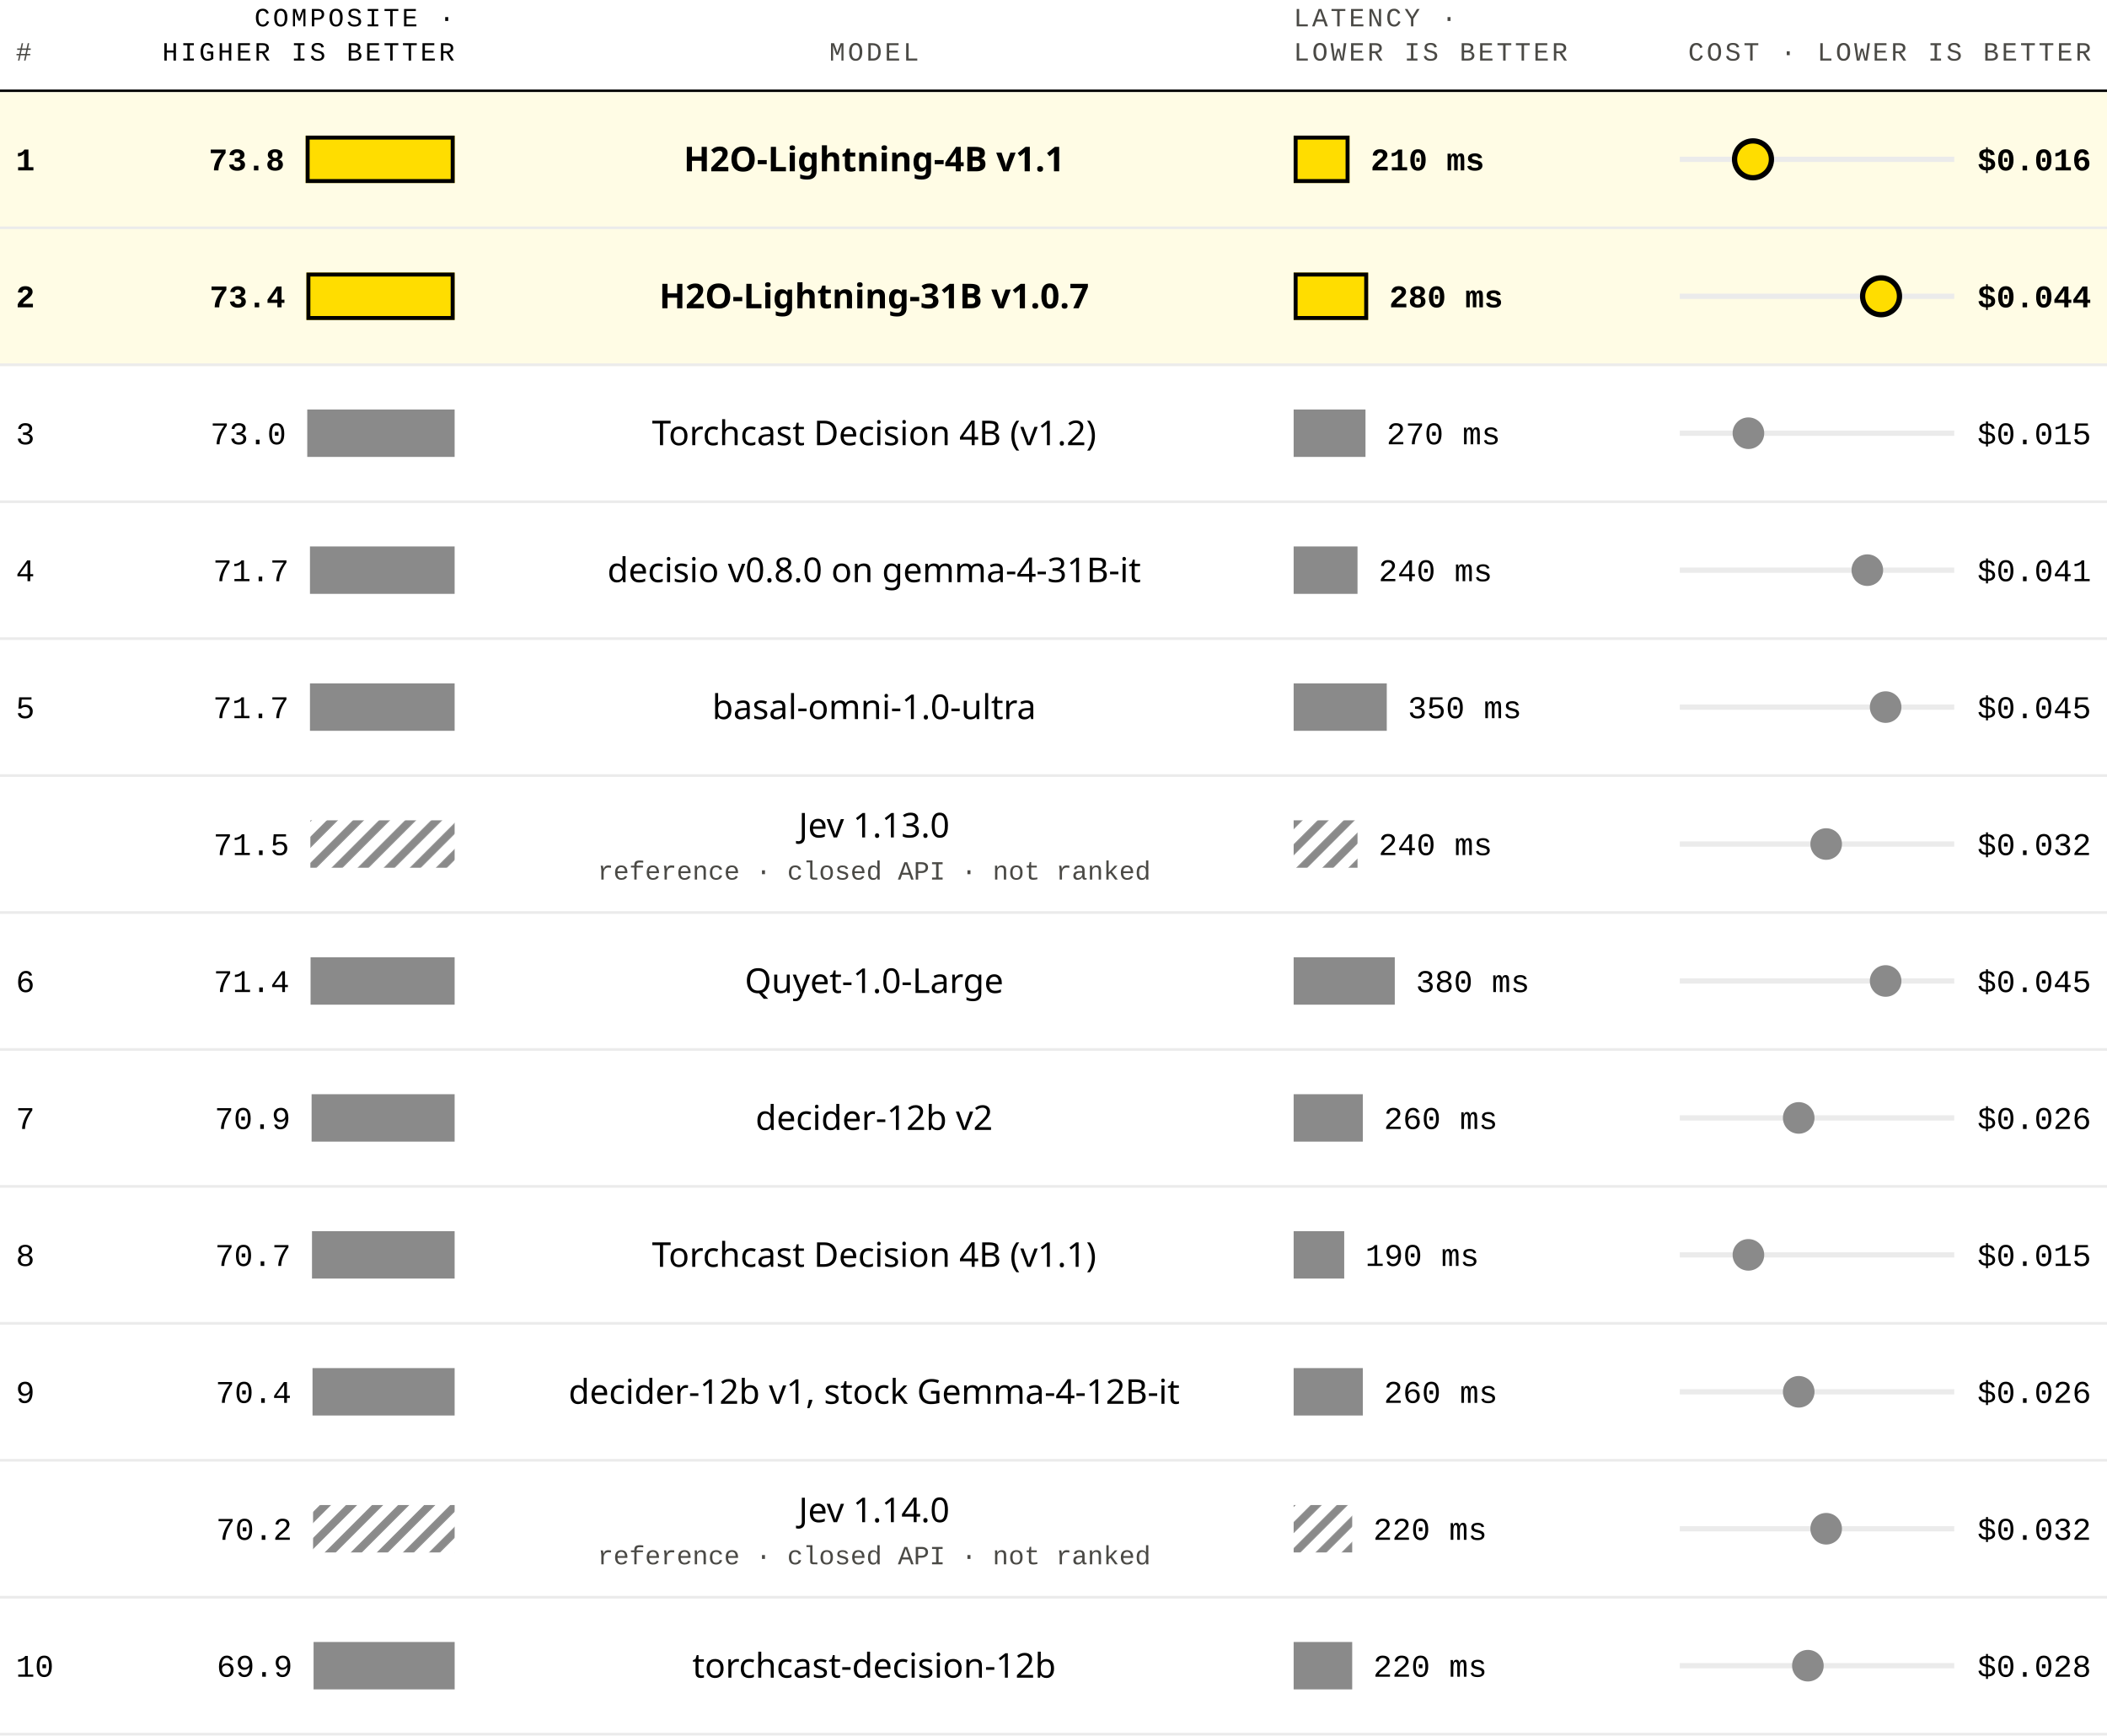
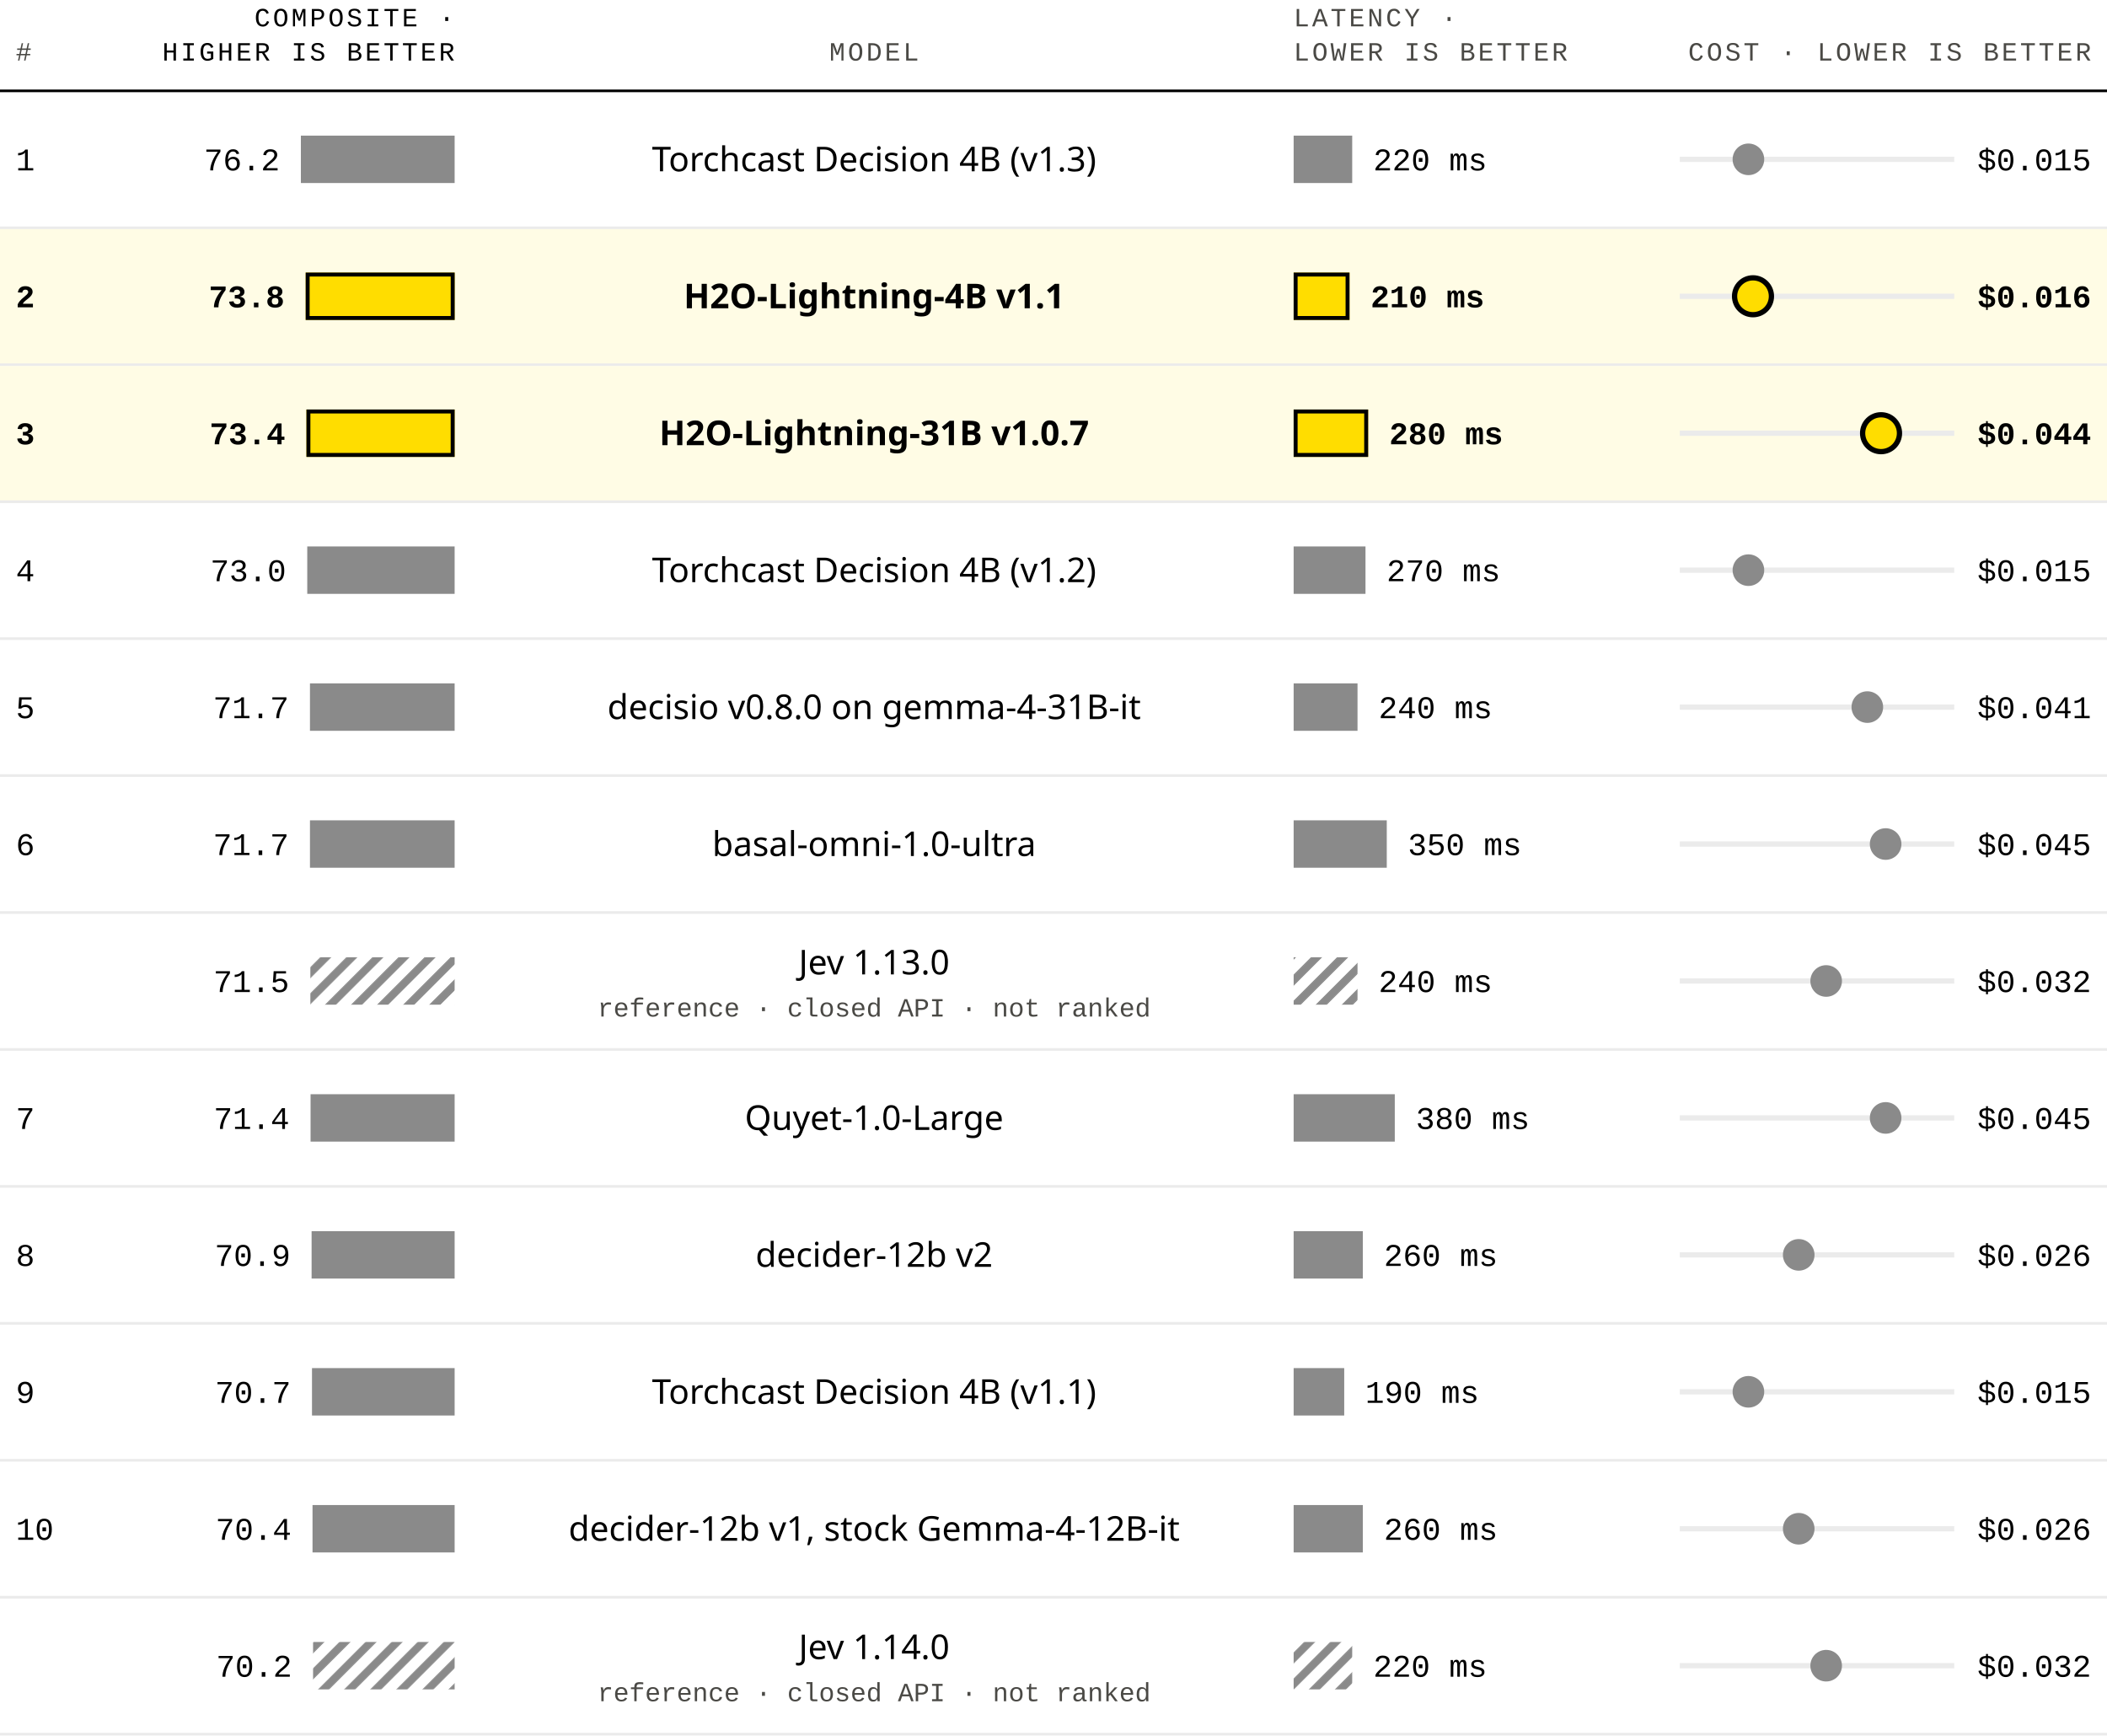
<svg xmlns="http://www.w3.org/2000/svg" width="800" height="659" viewBox="0 0 800 659">
  <style>text{font-family:-apple-system, BlinkMacSystemFont, "Segoe UI", "Noto Sans", Helvetica, Arial, sans-serif;font-size:13px;fill:#000000}.rank,.value,.comp,.lat,.cost{font-family:ui-monospace, SFMono-Regular, "SF Mono", Menlo, Consolas, "Liberation Mono", monospace;font-size:12px}.sub,.head{font-family:ui-monospace, SFMono-Regular, "SF Mono", Menlo, Consolas, "Liberation Mono", monospace;font-size:10px;fill:#4A4945}.head{letter-spacing:1px}.head.on{fill:#000000}text.h2o{font-weight:600}.gap{font-size:16px;fill:#666666}.band{fill:#FFFCE5}.bar,.dot,.hatch{fill:#8A8A8A}.bar.h2o,.dot.h2o{fill:#FFDD00}.dot.h2o{stroke:#000000;stroke-width:2}.bar.ref{fill:url(#hatch)}.rule,.track{fill:#EBEBEB}.top{fill:#000000}.ring{fill:none;stroke:#000000;stroke-width:1.5}</style>
  <defs>
    <pattern id="hatch" width="7" height="7" patternUnits="userSpaceOnUse" patternTransform="rotate(45)">
      <rect class="hatch" width="3" height="7" />
    </pattern>
  </defs>
  <g class="head">
    <text class="head" x="6" y="23">#</text>
    <text class="head on" x="172.62" y="10" text-anchor="end">COMPOSITE ·</text>
    <text class="head on" x="172.62" y="23" text-anchor="end">HIGHER IS BETTER</text>
    <text class="head" x="331.9" y="23" text-anchor="middle">MODEL</text>
    <text class="head" x="491.18" y="10">LATENCY ·</text>
    <text class="head" x="491.18" y="23">LOWER IS BETTER</text>
    <text class="head" x="794" y="23" text-anchor="end">COST · LOWER IS BETTER</text>
  </g>
  <rect class="top" x="0" y="34" width="800" height="1" />
-   <g class="row h2o">
-     <rect class="band" x="0" y="35" width="800" height="52" />
-     <text class="rank h2o" x="6" y="64.7" data-src="jevbench/composite/h2o-lightning-4b#position">1</text>
-     <text class="comp h2o" x="108.06" y="64.7" text-anchor="end" data-src="jevbench/composite/h2o-lightning-4b#score">73.8</text>
-     <rect class="bar h2o" x="116.06" y="51.5" width="56.57" height="18" />
-     <rect class="ring" x="116.81" y="52.25" width="55.07" height="16.5" />
-     <text class="name h2o" x="331.9" y="65.05" text-anchor="middle" data-src="jevbench/composite/h2o-lightning-4b#name">H2O-Lightning-4B v1.1</text>
-     <rect class="bar h2o" x="491.18" y="51.5" width="21.22" height="18" />
-     <rect class="ring" x="491.93" y="52.25" width="19.72" height="16.5" />
-     <text class="lat h2o" x="520.39" y="64.7" data-src="jevbench/composite/h2o-lightning-4b#latency_s">210 ms</text>
+   <g class="row">
+     <text class="rank" x="6" y="64.7" data-src="jevbench/composite/torchcast-decision-4b-v1.3#position">1</text>
+     <text class="comp" x="106.24" y="64.7" text-anchor="end" data-src="jevbench/composite/torchcast-decision-4b-v1.3#score">76.2</text>
+     <rect class="bar" x="114.24" y="51.5" width="58.38" height="18" />
+     <text class="name" x="331.9" y="65.05" text-anchor="middle" data-src="jevbench/composite/torchcast-decision-4b-v1.3#name">Torchcast Decision 4B (v1.3)</text>
+     <rect class="bar" x="491.18" y="51.5" width="22.23" height="18" />
+     <text class="lat" x="521.4" y="64.7" data-src="jevbench/composite/torchcast-decision-4b-v1.3#latency_s">220 ms</text>
    <rect class="track" x="637.8" y="59.5" width="104.2" height="2" />
-     <circle class="dot h2o" cx="665.59" cy="60.5" r="7" />
-     <text class="cost h2o" x="794" y="64.7" text-anchor="end" data-src="jevbench/composite/h2o-lightning-4b#cost_per_1k_usd">$0.016</text>
+     <circle class="dot" cx="663.85" cy="60.5" r="6" />
+     <text class="cost" x="794" y="64.7" text-anchor="end" data-src="jevbench/composite/torchcast-decision-4b-v1.3#cost_per_1k_usd">$0.015</text>
    <rect class="rule" x="0" y="86" width="800" height="1" />
  </g>
  <g class="row h2o">
    <rect class="band" x="0" y="87" width="800" height="52" />
-     <text class="rank h2o" x="6" y="116.7" data-src="jevbench/composite/h2o-lightning-31b#position">2</text>
-     <text class="comp h2o" x="108.35" y="116.7" text-anchor="end" data-src="jevbench/composite/h2o-lightning-31b#score">73.4</text>
-     <rect class="bar h2o" x="116.35" y="103.5" width="56.27" height="18" />
-     <rect class="ring" x="117.1" y="104.25" width="54.77" height="16.5" />
-     <text class="name h2o" x="331.9" y="117.05" text-anchor="middle" data-src="jevbench/composite/h2o-lightning-31b#name">H2O-Lightning-31B v1.0.7</text>
-     <rect class="bar h2o" x="491.18" y="103.5" width="28.29" height="18" />
-     <rect class="ring" x="491.93" y="104.25" width="26.79" height="16.5" />
-     <text class="lat h2o" x="527.47" y="116.7" data-src="jevbench/composite/h2o-lightning-31b#latency_s">280 ms</text>
+     <text class="rank h2o" x="6" y="116.7" data-src="jevbench/composite/h2o-lightning-4b#position">2</text>
+     <text class="comp h2o" x="108.06" y="116.7" text-anchor="end" data-src="jevbench/composite/h2o-lightning-4b#score">73.8</text>
+     <rect class="bar h2o" x="116.06" y="103.5" width="56.57" height="18" />
+     <rect class="ring" x="116.81" y="104.25" width="55.07" height="16.5" />
+     <text class="name h2o" x="331.9" y="117.05" text-anchor="middle" data-src="jevbench/composite/h2o-lightning-4b#name">H2O-Lightning-4B v1.1</text>
+     <rect class="bar h2o" x="491.18" y="103.5" width="21.22" height="18" />
+     <rect class="ring" x="491.93" y="104.25" width="19.72" height="16.5" />
+     <text class="lat h2o" x="520.39" y="116.7" data-src="jevbench/composite/h2o-lightning-4b#latency_s">210 ms</text>
    <rect class="track" x="637.8" y="111.5" width="104.2" height="2" />
-     <circle class="dot h2o" cx="714.21" cy="112.5" r="7" />
-     <text class="cost h2o" x="794" y="116.7" text-anchor="end" data-src="jevbench/composite/h2o-lightning-31b#cost_per_1k_usd">$0.044</text>
+     <circle class="dot h2o" cx="665.59" cy="112.5" r="7" />
+     <text class="cost h2o" x="794" y="116.7" text-anchor="end" data-src="jevbench/composite/h2o-lightning-4b#cost_per_1k_usd">$0.016</text>
    <rect class="rule" x="0" y="138" width="800" height="1" />
  </g>
-   <g class="row">
-     <text class="rank" x="6" y="168.7" data-src="jevbench/composite/torchcast-decision-4b-v1.2#position">3</text>
-     <text class="comp" x="108.66" y="168.7" text-anchor="end" data-src="jevbench/composite/torchcast-decision-4b-v1.2#score">73.0</text>
-     <rect class="bar" x="116.66" y="155.5" width="55.96" height="18" />
-     <text class="name" x="331.9" y="169.05" text-anchor="middle" data-src="jevbench/composite/torchcast-decision-4b-v1.2#name">Torchcast Decision 4B (v1.2)</text>
-     <rect class="bar" x="491.18" y="155.5" width="27.28" height="18" />
-     <text class="lat" x="526.46" y="168.7" data-src="jevbench/composite/torchcast-decision-4b-v1.2#latency_s">270 ms</text>
+   <g class="row h2o">
+     <rect class="band" x="0" y="139" width="800" height="52" />
+     <text class="rank h2o" x="6" y="168.7" data-src="jevbench/composite/h2o-lightning-31b#position">3</text>
+     <text class="comp h2o" x="108.35" y="168.7" text-anchor="end" data-src="jevbench/composite/h2o-lightning-31b#score">73.4</text>
+     <rect class="bar h2o" x="116.35" y="155.5" width="56.27" height="18" />
+     <rect class="ring" x="117.1" y="156.25" width="54.77" height="16.5" />
+     <text class="name h2o" x="331.9" y="169.05" text-anchor="middle" data-src="jevbench/composite/h2o-lightning-31b#name">H2O-Lightning-31B v1.0.7</text>
+     <rect class="bar h2o" x="491.18" y="155.5" width="28.29" height="18" />
+     <rect class="ring" x="491.93" y="156.25" width="26.79" height="16.5" />
+     <text class="lat h2o" x="527.47" y="168.7" data-src="jevbench/composite/h2o-lightning-31b#latency_s">280 ms</text>
    <rect class="track" x="637.8" y="163.5" width="104.2" height="2" />
-     <circle class="dot" cx="663.85" cy="164.5" r="6" />
-     <text class="cost" x="794" y="168.7" text-anchor="end" data-src="jevbench/composite/torchcast-decision-4b-v1.2#cost_per_1k_usd">$0.015</text>
+     <circle class="dot h2o" cx="714.21" cy="164.5" r="7" />
+     <text class="cost h2o" x="794" y="168.7" text-anchor="end" data-src="jevbench/composite/h2o-lightning-31b#cost_per_1k_usd">$0.044</text>
    <rect class="rule" x="0" y="190" width="800" height="1" />
  </g>
  <g class="row">
-     <text class="rank" x="6" y="220.7" data-src="jevbench/composite/decisio-gemma-4-31b-v080#position">4</text>
-     <text class="comp" x="109.69" y="220.7" text-anchor="end" data-src="jevbench/composite/decisio-gemma-4-31b-v080#score">71.7</text>
-     <rect class="bar" x="117.69" y="207.5" width="54.93" height="18" />
-     <text class="name" x="331.9" y="221.05" text-anchor="middle" data-src="jevbench/composite/decisio-gemma-4-31b-v080#name">decisio v0.8.0 on gemma-4-31B-it</text>
-     <rect class="bar" x="491.18" y="207.5" width="24.25" height="18" />
-     <text class="lat" x="523.42" y="220.7" data-src="jevbench/composite/decisio-gemma-4-31b-v080#latency_s">240 ms</text>
+     <text class="rank" x="6" y="220.7" data-src="jevbench/composite/torchcast-decision-4b-v1.2#position">4</text>
+     <text class="comp" x="108.66" y="220.7" text-anchor="end" data-src="jevbench/composite/torchcast-decision-4b-v1.2#score">73.0</text>
+     <rect class="bar" x="116.66" y="207.5" width="55.96" height="18" />
+     <text class="name" x="331.9" y="221.05" text-anchor="middle" data-src="jevbench/composite/torchcast-decision-4b-v1.2#name">Torchcast Decision 4B (v1.2)</text>
+     <rect class="bar" x="491.18" y="207.5" width="27.28" height="18" />
+     <text class="lat" x="526.46" y="220.7" data-src="jevbench/composite/torchcast-decision-4b-v1.2#latency_s">270 ms</text>
    <rect class="track" x="637.8" y="215.5" width="104.2" height="2" />
-     <circle class="dot" cx="709" cy="216.5" r="6" />
-     <text class="cost" x="794" y="220.7" text-anchor="end" data-src="jevbench/composite/decisio-gemma-4-31b-v080#cost_per_1k_usd">$0.041</text>
+     <circle class="dot" cx="663.85" cy="216.5" r="6" />
+     <text class="cost" x="794" y="220.7" text-anchor="end" data-src="jevbench/composite/torchcast-decision-4b-v1.2#cost_per_1k_usd">$0.015</text>
    <rect class="rule" x="0" y="242" width="800" height="1" />
  </g>
  <g class="row">
-     <text class="rank" x="6" y="272.7" data-src="jevbench/composite/basal-omni-1.0-ultra#position">5</text>
-     <text class="comp" x="109.69" y="272.7" text-anchor="end" data-src="jevbench/composite/basal-omni-1.0-ultra#score">71.7</text>
+     <text class="rank" x="6" y="272.7" data-src="jevbench/composite/decisio-gemma-4-31b-v080#position">5</text>
+     <text class="comp" x="109.69" y="272.7" text-anchor="end" data-src="jevbench/composite/decisio-gemma-4-31b-v080#score">71.7</text>
    <rect class="bar" x="117.69" y="259.5" width="54.93" height="18" />
-     <text class="name" x="331.9" y="273.05" text-anchor="middle" data-src="jevbench/composite/basal-omni-1.0-ultra#name">basal-omni-1.0-ultra</text>
-     <rect class="bar" x="491.18" y="259.5" width="35.36" height="18" />
-     <text class="lat" x="534.54" y="272.7" data-src="jevbench/composite/basal-omni-1.0-ultra#latency_s">350 ms</text>
+     <text class="name" x="331.9" y="273.05" text-anchor="middle" data-src="jevbench/composite/decisio-gemma-4-31b-v080#name">decisio v0.8.0 on gemma-4-31B-it</text>
+     <rect class="bar" x="491.18" y="259.5" width="24.25" height="18" />
+     <text class="lat" x="523.42" y="272.7" data-src="jevbench/composite/decisio-gemma-4-31b-v080#latency_s">240 ms</text>
    <rect class="track" x="637.8" y="267.5" width="104.2" height="2" />
-     <circle class="dot" cx="715.95" cy="268.5" r="6" />
-     <text class="cost" x="794" y="272.7" text-anchor="end" data-src="jevbench/composite/basal-omni-1.0-ultra#cost_per_1k_usd">$0.045</text>
+     <circle class="dot" cx="709" cy="268.5" r="6" />
+     <text class="cost" x="794" y="272.7" text-anchor="end" data-src="jevbench/composite/decisio-gemma-4-31b-v080#cost_per_1k_usd">$0.041</text>
    <rect class="rule" x="0" y="294" width="800" height="1" />
  </g>
-   <g class="row ref">
-     <text class="comp" x="109.84" y="324.7" text-anchor="end" data-src="jevbench/composite/jev-1.13.0#score">71.5</text>
-     <rect class="bar ref" x="117.84" y="311.5" width="54.78" height="18" />
-     <text class="name" x="331.9" y="318" text-anchor="middle" data-src="jevbench/composite/jev-1.13.0#name">Jev 1.13.0</text>
-     <text class="sub" x="331.9" y="334" text-anchor="middle">reference · closed API · not ranked</text>
-     <rect class="bar ref" x="491.18" y="311.5" width="24.25" height="18" />
-     <text class="lat" x="523.42" y="324.7" data-src="jevbench/composite/jev-1.13.0#latency_s">240 ms</text>
+   <g class="row">
+     <text class="rank" x="6" y="324.7" data-src="jevbench/composite/basal-omni-1.0-ultra#position">6</text>
+     <text class="comp" x="109.69" y="324.7" text-anchor="end" data-src="jevbench/composite/basal-omni-1.0-ultra#score">71.7</text>
+     <rect class="bar" x="117.69" y="311.5" width="54.93" height="18" />
+     <text class="name" x="331.9" y="325.05" text-anchor="middle" data-src="jevbench/composite/basal-omni-1.0-ultra#name">basal-omni-1.0-ultra</text>
+     <rect class="bar" x="491.18" y="311.5" width="35.36" height="18" />
+     <text class="lat" x="534.54" y="324.7" data-src="jevbench/composite/basal-omni-1.0-ultra#latency_s">350 ms</text>
    <rect class="track" x="637.8" y="319.5" width="104.2" height="2" />
-     <circle class="dot" cx="693.37" cy="320.5" r="6" />
-     <text class="cost" x="794" y="324.7" text-anchor="end" data-src="jevbench/composite/jev-1.13.0#cost_per_1k_usd">$0.032</text>
+     <circle class="dot" cx="715.95" cy="320.5" r="6" />
+     <text class="cost" x="794" y="324.7" text-anchor="end" data-src="jevbench/composite/basal-omni-1.0-ultra#cost_per_1k_usd">$0.045</text>
    <rect class="rule" x="0" y="346" width="800" height="1" />
  </g>
-   <g class="row">
-     <text class="rank" x="6" y="376.7" data-src="jevbench/composite/quyet-1-0-large#position">6</text>
-     <text class="comp" x="109.92" y="376.7" text-anchor="end" data-src="jevbench/composite/quyet-1-0-large#score">71.4</text>
-     <rect class="bar" x="117.92" y="363.5" width="54.7" height="18" />
-     <text class="name" x="331.9" y="377.05" text-anchor="middle" data-src="jevbench/composite/quyet-1-0-large#name">Quyet-1.0-Large</text>
-     <rect class="bar" x="491.18" y="363.5" width="38.4" height="18" />
-     <text class="lat" x="537.57" y="376.7" data-src="jevbench/composite/quyet-1-0-large#latency_s">380 ms</text>
+   <g class="row ref">
+     <text class="comp" x="109.84" y="376.7" text-anchor="end" data-src="jevbench/composite/jev-1.13.0#score">71.5</text>
+     <rect class="bar ref" x="117.84" y="363.5" width="54.78" height="18" />
+     <text class="name" x="331.9" y="370" text-anchor="middle" data-src="jevbench/composite/jev-1.13.0#name">Jev 1.13.0</text>
+     <text class="sub" x="331.9" y="386" text-anchor="middle">reference · closed API · not ranked</text>
+     <rect class="bar ref" x="491.18" y="363.5" width="24.25" height="18" />
+     <text class="lat" x="523.42" y="376.7" data-src="jevbench/composite/jev-1.13.0#latency_s">240 ms</text>
    <rect class="track" x="637.8" y="371.5" width="104.2" height="2" />
-     <circle class="dot" cx="715.95" cy="372.5" r="6" />
-     <text class="cost" x="794" y="376.7" text-anchor="end" data-src="jevbench/composite/quyet-1-0-large#cost_per_1k_usd">$0.045</text>
+     <circle class="dot" cx="693.37" cy="372.5" r="6" />
+     <text class="cost" x="794" y="376.7" text-anchor="end" data-src="jevbench/composite/jev-1.13.0#cost_per_1k_usd">$0.032</text>
    <rect class="rule" x="0" y="398" width="800" height="1" />
  </g>
  <g class="row">
-     <text class="rank" x="6" y="428.7" data-src="jevbench/composite/decider-12b#position">7</text>
-     <text class="comp" x="110.31" y="428.7" text-anchor="end" data-src="jevbench/composite/decider-12b#score">70.9</text>
-     <rect class="bar" x="118.31" y="415.5" width="54.31" height="18" />
-     <text class="name" x="331.9" y="429.05" text-anchor="middle" data-src="jevbench/composite/decider-12b#name">decider-12b v2</text>
-     <rect class="bar" x="491.18" y="415.5" width="26.27" height="18" />
-     <text class="lat" x="525.45" y="428.7" data-src="jevbench/composite/decider-12b#latency_s">260 ms</text>
+     <text class="rank" x="6" y="428.7" data-src="jevbench/composite/quyet-1-0-large#position">7</text>
+     <text class="comp" x="109.92" y="428.7" text-anchor="end" data-src="jevbench/composite/quyet-1-0-large#score">71.4</text>
+     <rect class="bar" x="117.92" y="415.5" width="54.7" height="18" />
+     <text class="name" x="331.9" y="429.05" text-anchor="middle" data-src="jevbench/composite/quyet-1-0-large#name">Quyet-1.0-Large</text>
+     <rect class="bar" x="491.18" y="415.5" width="38.4" height="18" />
+     <text class="lat" x="537.57" y="428.7" data-src="jevbench/composite/quyet-1-0-large#latency_s">380 ms</text>
    <rect class="track" x="637.8" y="423.5" width="104.2" height="2" />
-     <circle class="dot" cx="682.95" cy="424.5" r="6" />
-     <text class="cost" x="794" y="428.7" text-anchor="end" data-src="jevbench/composite/decider-12b#cost_per_1k_usd">$0.026</text>
+     <circle class="dot" cx="715.95" cy="424.5" r="6" />
+     <text class="cost" x="794" y="428.7" text-anchor="end" data-src="jevbench/composite/quyet-1-0-large#cost_per_1k_usd">$0.045</text>
    <rect class="rule" x="0" y="450" width="800" height="1" />
  </g>
  <g class="row">
-     <text class="rank" x="6" y="480.7" data-src="jevbench/composite/torchcast-decision-4b-v1.1#position">8</text>
-     <text class="comp" x="110.46" y="480.7" text-anchor="end" data-src="jevbench/composite/torchcast-decision-4b-v1.1#score">70.7</text>
-     <rect class="bar" x="118.46" y="467.5" width="54.16" height="18" />
-     <text class="name" x="331.9" y="481.05" text-anchor="middle" data-src="jevbench/composite/torchcast-decision-4b-v1.1#name">Torchcast Decision 4B (v1.1)</text>
-     <rect class="bar" x="491.18" y="467.5" width="19.2" height="18" />
-     <text class="lat" x="518.37" y="480.7" data-src="jevbench/composite/torchcast-decision-4b-v1.1#latency_s">190 ms</text>
+     <text class="rank" x="6" y="480.7" data-src="jevbench/composite/decider-12b#position">8</text>
+     <text class="comp" x="110.31" y="480.7" text-anchor="end" data-src="jevbench/composite/decider-12b#score">70.9</text>
+     <rect class="bar" x="118.31" y="467.5" width="54.31" height="18" />
+     <text class="name" x="331.9" y="481.05" text-anchor="middle" data-src="jevbench/composite/decider-12b#name">decider-12b v2</text>
+     <rect class="bar" x="491.18" y="467.5" width="26.27" height="18" />
+     <text class="lat" x="525.45" y="480.7" data-src="jevbench/composite/decider-12b#latency_s">260 ms</text>
    <rect class="track" x="637.8" y="475.5" width="104.2" height="2" />
-     <circle class="dot" cx="663.85" cy="476.5" r="6" />
-     <text class="cost" x="794" y="480.7" text-anchor="end" data-src="jevbench/composite/torchcast-decision-4b-v1.1#cost_per_1k_usd">$0.015</text>
+     <circle class="dot" cx="682.95" cy="476.5" r="6" />
+     <text class="cost" x="794" y="480.7" text-anchor="end" data-src="jevbench/composite/decider-12b#cost_per_1k_usd">$0.026</text>
    <rect class="rule" x="0" y="502" width="800" height="1" />
  </g>
  <g class="row">
-     <text class="rank" x="6" y="532.7" data-src="jevbench/composite/decider-12b-v1#position">9</text>
-     <text class="comp" x="110.66" y="532.7" text-anchor="end" data-src="jevbench/composite/decider-12b-v1#score">70.4</text>
-     <rect class="bar" x="118.66" y="519.5" width="53.96" height="18" />
-     <text class="name" x="331.9" y="533.05" text-anchor="middle" data-src="jevbench/composite/decider-12b-v1#name">decider-12b v1, stock Gemma-4-12B-it</text>
-     <rect class="bar" x="491.18" y="519.5" width="26.27" height="18" />
-     <text class="lat" x="525.45" y="532.7" data-src="jevbench/composite/decider-12b-v1#latency_s">260 ms</text>
+     <text class="rank" x="6" y="532.7" data-src="jevbench/composite/torchcast-decision-4b-v1.1#position">9</text>
+     <text class="comp" x="110.46" y="532.7" text-anchor="end" data-src="jevbench/composite/torchcast-decision-4b-v1.1#score">70.7</text>
+     <rect class="bar" x="118.46" y="519.5" width="54.16" height="18" />
+     <text class="name" x="331.9" y="533.05" text-anchor="middle" data-src="jevbench/composite/torchcast-decision-4b-v1.1#name">Torchcast Decision 4B (v1.1)</text>
+     <rect class="bar" x="491.18" y="519.5" width="19.2" height="18" />
+     <text class="lat" x="518.37" y="532.7" data-src="jevbench/composite/torchcast-decision-4b-v1.1#latency_s">190 ms</text>
    <rect class="track" x="637.8" y="527.5" width="104.2" height="2" />
-     <circle class="dot" cx="682.95" cy="528.5" r="6" />
-     <text class="cost" x="794" y="532.7" text-anchor="end" data-src="jevbench/composite/decider-12b-v1#cost_per_1k_usd">$0.026</text>
+     <circle class="dot" cx="663.85" cy="528.5" r="6" />
+     <text class="cost" x="794" y="532.7" text-anchor="end" data-src="jevbench/composite/torchcast-decision-4b-v1.1#cost_per_1k_usd">$0.015</text>
    <rect class="rule" x="0" y="554" width="800" height="1" />
  </g>
-   <g class="row ref">
-     <text class="comp" x="110.87" y="584.7" text-anchor="end" data-src="jevbench/composite/jev-1.14.0#score">70.2</text>
-     <rect class="bar ref" x="118.87" y="571.5" width="53.75" height="18" />
-     <text class="name" x="331.9" y="578" text-anchor="middle" data-src="jevbench/composite/jev-1.14.0#name">Jev 1.14.0</text>
-     <text class="sub" x="331.9" y="594" text-anchor="middle">reference · closed API · not ranked</text>
-     <rect class="bar ref" x="491.18" y="571.5" width="22.23" height="18" />
-     <text class="lat" x="521.4" y="584.7" data-src="jevbench/composite/jev-1.14.0#latency_s">220 ms</text>
+   <g class="row">
+     <text class="rank" x="6" y="584.7" data-src="jevbench/composite/decider-12b-v1#position">10</text>
+     <text class="comp" x="110.66" y="584.7" text-anchor="end" data-src="jevbench/composite/decider-12b-v1#score">70.4</text>
+     <rect class="bar" x="118.66" y="571.5" width="53.96" height="18" />
+     <text class="name" x="331.9" y="585.05" text-anchor="middle" data-src="jevbench/composite/decider-12b-v1#name">decider-12b v1, stock Gemma-4-12B-it</text>
+     <rect class="bar" x="491.18" y="571.5" width="26.27" height="18" />
+     <text class="lat" x="525.45" y="584.7" data-src="jevbench/composite/decider-12b-v1#latency_s">260 ms</text>
    <rect class="track" x="637.8" y="579.5" width="104.2" height="2" />
-     <circle class="dot" cx="693.37" cy="580.5" r="6" />
-     <text class="cost" x="794" y="584.7" text-anchor="end" data-src="jevbench/composite/jev-1.14.0#cost_per_1k_usd">$0.032</text>
+     <circle class="dot" cx="682.95" cy="580.5" r="6" />
+     <text class="cost" x="794" y="584.7" text-anchor="end" data-src="jevbench/composite/decider-12b-v1#cost_per_1k_usd">$0.026</text>
    <rect class="rule" x="0" y="606" width="800" height="1" />
  </g>
-   <g class="row">
-     <text class="rank" x="6" y="636.7" data-src="jevbench/composite/torchcast-decision-12b#position">10</text>
-     <text class="comp" x="111.06" y="636.7" text-anchor="end" data-src="jevbench/composite/torchcast-decision-12b#score">69.9</text>
-     <rect class="bar" x="119.06" y="623.5" width="53.57" height="18" />
-     <text class="name" x="331.9" y="637.05" text-anchor="middle" data-src="jevbench/composite/torchcast-decision-12b#name">torchcast-decision-12b</text>
-     <rect class="bar" x="491.18" y="623.5" width="22.23" height="18" />
-     <text class="lat" x="521.4" y="636.7" data-src="jevbench/composite/torchcast-decision-12b#latency_s">220 ms</text>
+   <g class="row ref">
+     <text class="comp" x="110.87" y="636.7" text-anchor="end" data-src="jevbench/composite/jev-1.14.0#score">70.2</text>
+     <rect class="bar ref" x="118.87" y="623.5" width="53.75" height="18" />
+     <text class="name" x="331.9" y="630" text-anchor="middle" data-src="jevbench/composite/jev-1.14.0#name">Jev 1.14.0</text>
+     <text class="sub" x="331.9" y="646" text-anchor="middle">reference · closed API · not ranked</text>
+     <rect class="bar ref" x="491.18" y="623.5" width="22.23" height="18" />
+     <text class="lat" x="521.4" y="636.7" data-src="jevbench/composite/jev-1.14.0#latency_s">220 ms</text>
    <rect class="track" x="637.8" y="631.5" width="104.2" height="2" />
-     <circle class="dot" cx="686.43" cy="632.5" r="6" />
-     <text class="cost" x="794" y="636.7" text-anchor="end" data-src="jevbench/composite/torchcast-decision-12b#cost_per_1k_usd">$0.028</text>
+     <circle class="dot" cx="693.37" cy="632.5" r="6" />
+     <text class="cost" x="794" y="636.7" text-anchor="end" data-src="jevbench/composite/jev-1.14.0#cost_per_1k_usd">$0.032</text>
    <rect class="rule" x="0" y="658" width="800" height="1" />
  </g>
</svg>
